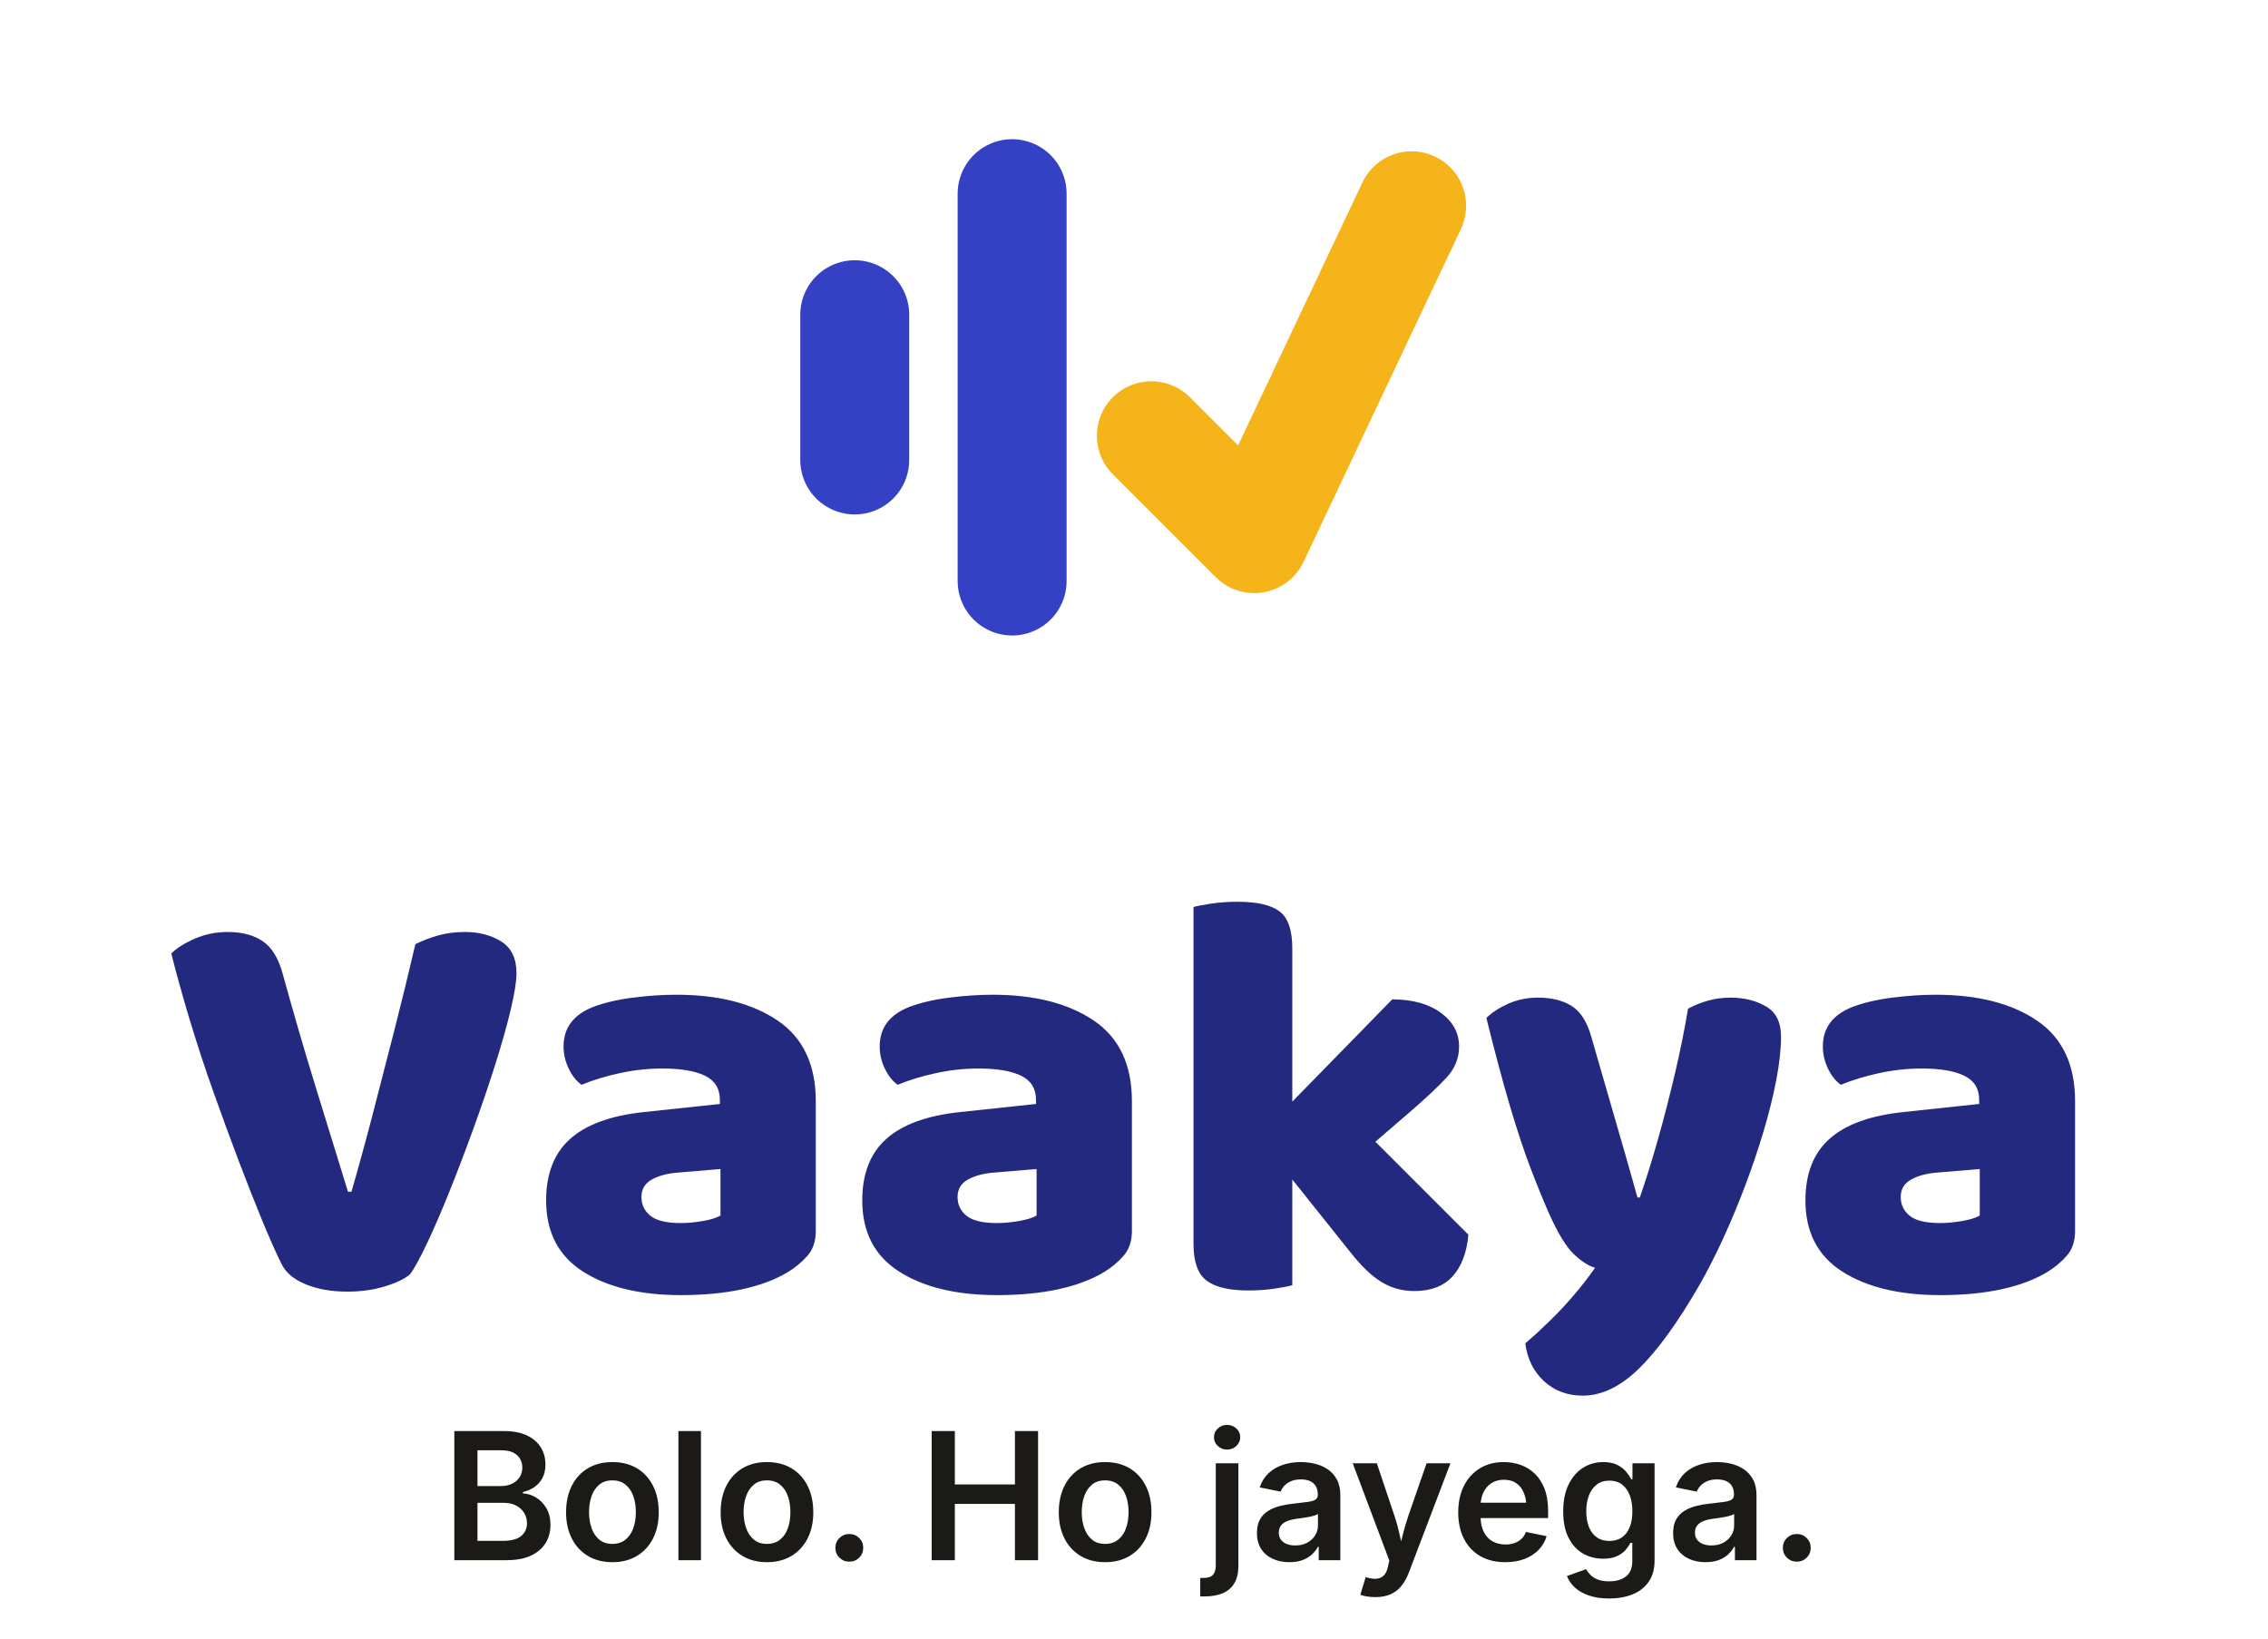
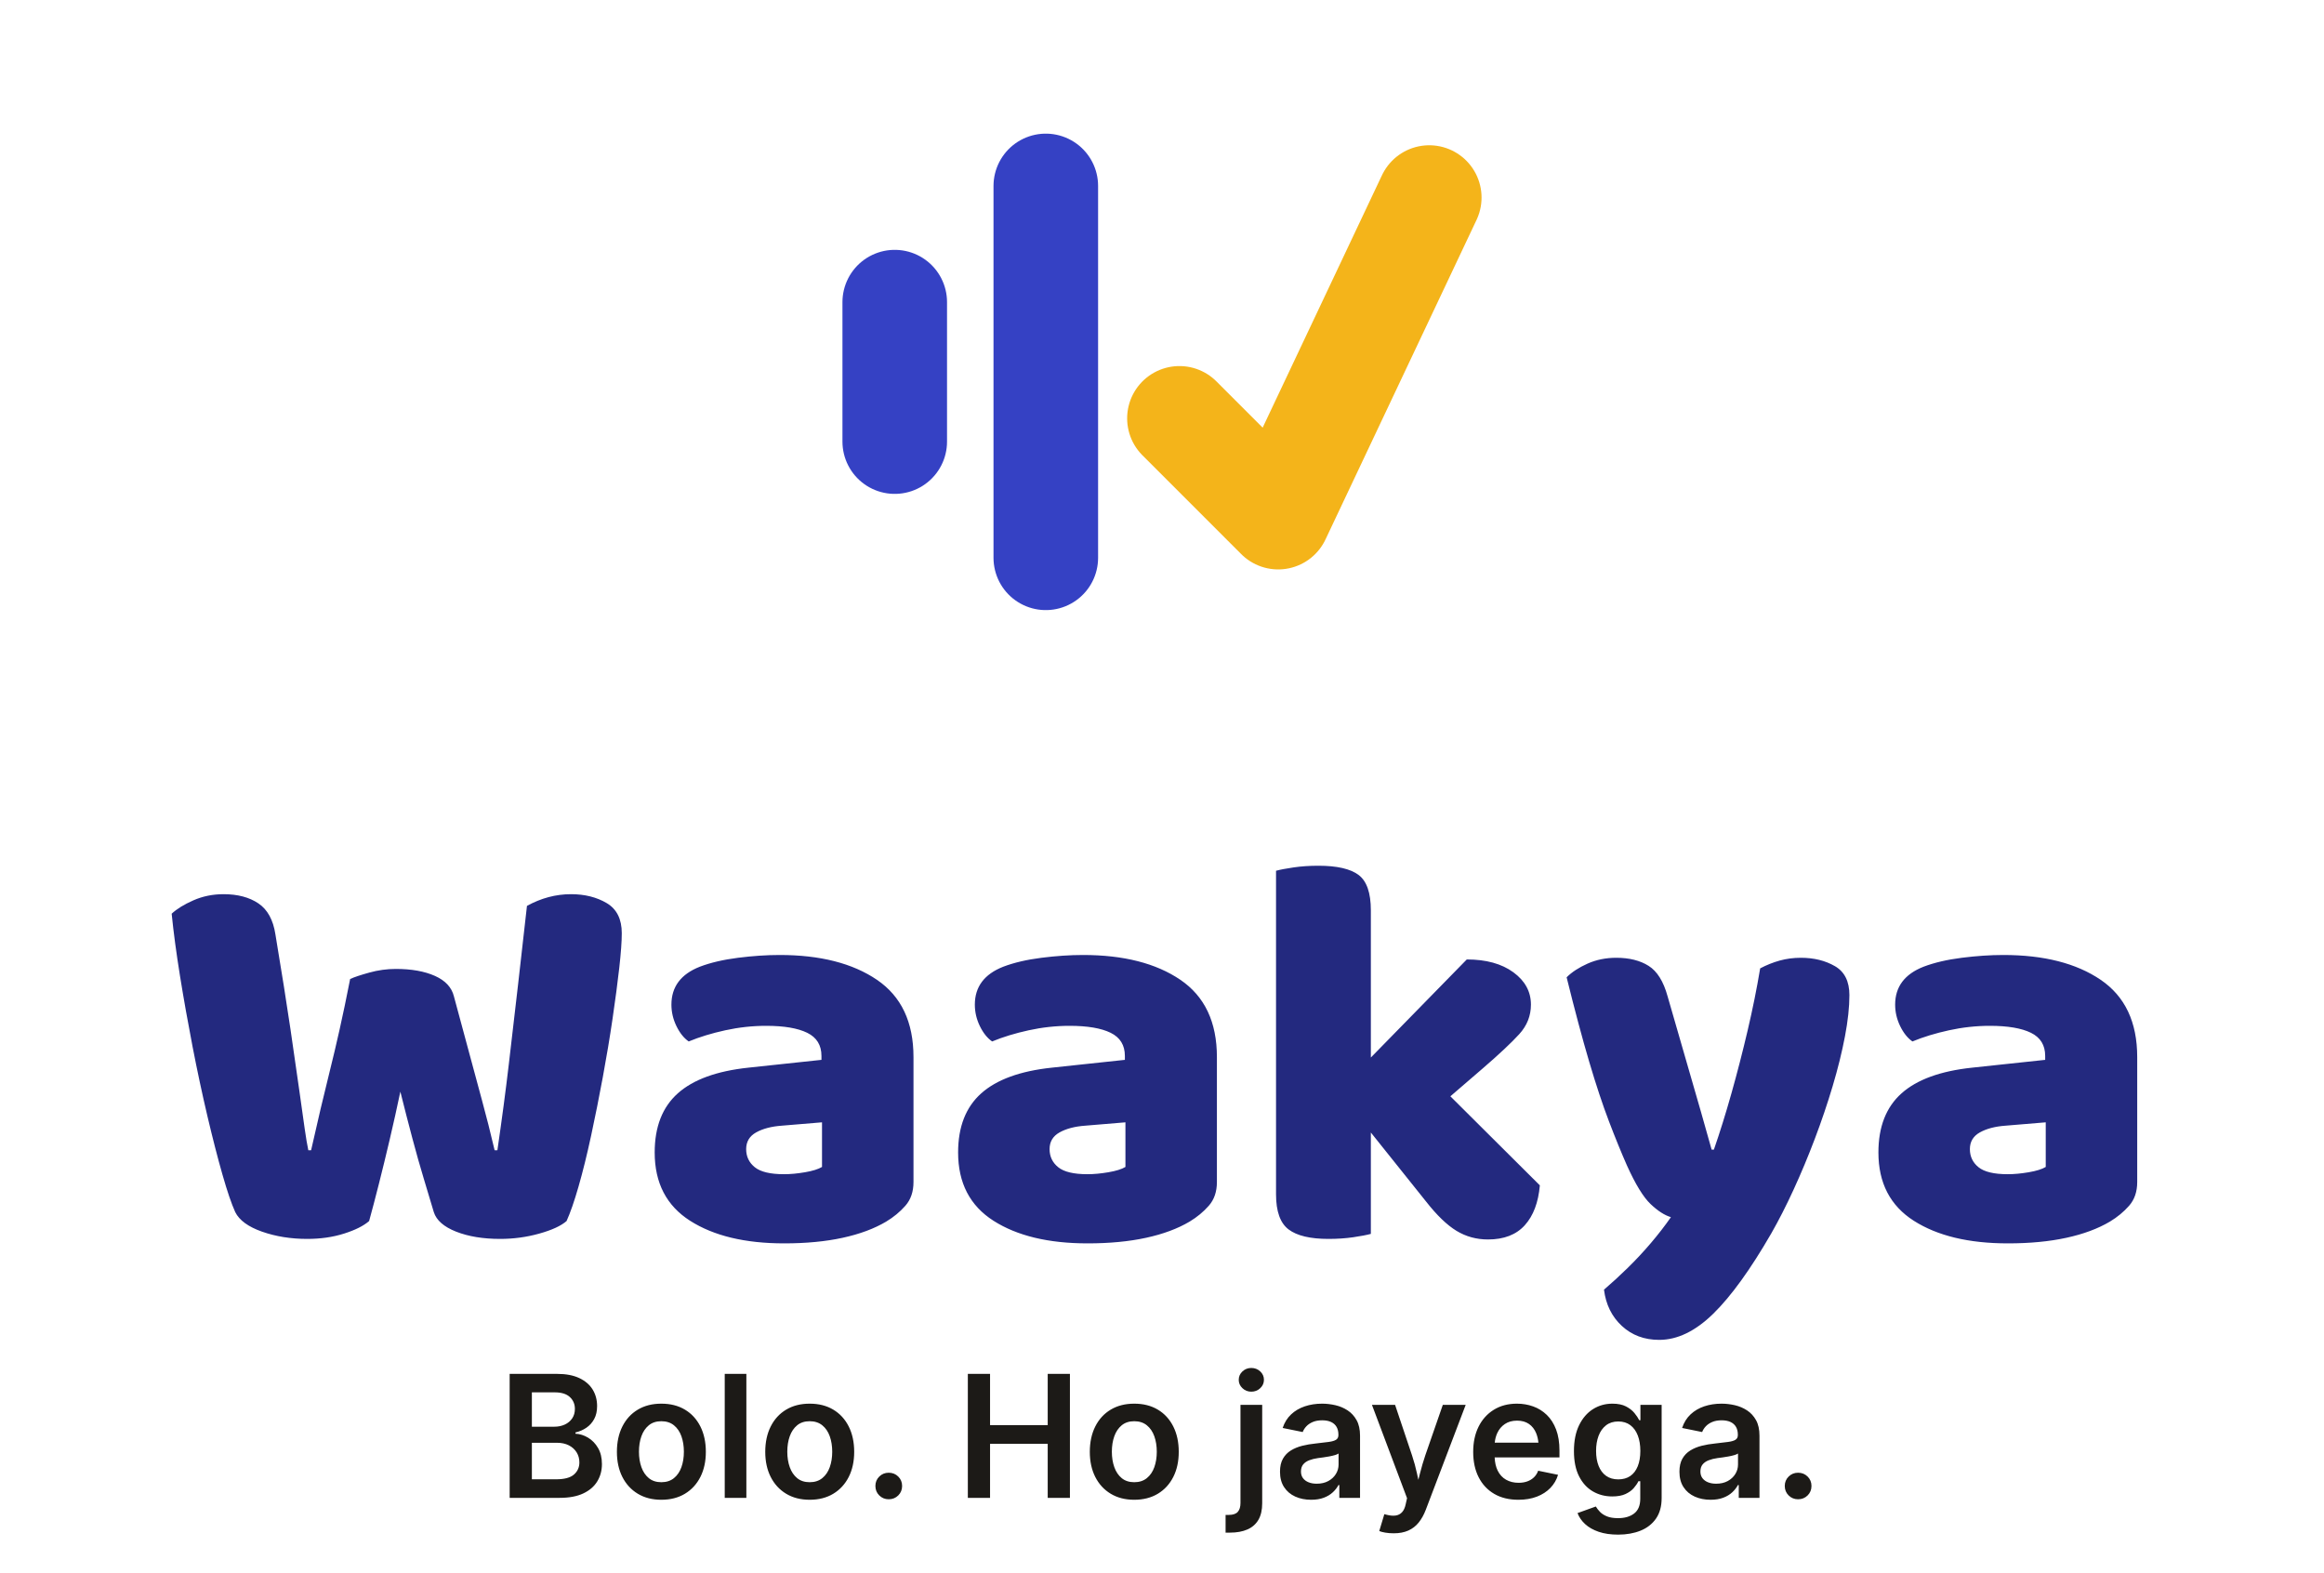
- <svg xmlns="http://www.w3.org/2000/svg" viewBox="0 0 281 203" width="281" height="203">
-   <g transform="translate(92.4 0) scale(1.5)">
+ <svg xmlns="http://www.w3.org/2000/svg" viewBox="0 0 300 203" width="300" height="203">
+   <g transform="translate(102 0) scale(1.5)">
    <g fill="none" stroke-linecap="round" stroke-linejoin="round" stroke-width="9">
      <path d="M9 26v12" stroke="#3541C4" />
      <path d="M22 16v32" stroke="#3541C4" />
      <path d="M33.5 36l8.5 8.5L55 17" stroke="#F4B41A" />
    </g>
  </g>
-   <path transform="translate(20.00 159.34) scale(0.072)" d="M428 -20Q414 -8 384.5 1.0Q355 10 320 10Q279 10 248.5 -2.5Q218 -15 207 -37Q193 -65 174.0 -111.0Q155 -157 133.0 -215.0Q111 -273 89.0 -335.0Q67 -397 48.5 -458.5Q30 -520 17 -572Q31 -586 57.5 -597.5Q84 -609 114 -609Q151 -609 174.5 -593.0Q198 -577 209 -536Q236 -438 263.5 -348.5Q291 -259 321 -162H327Q345 -224 363.5 -295.0Q382 -366 401.0 -440.5Q420 -515 437 -588Q455 -597 476.0 -603.0Q497 -609 522 -609Q559 -609 585.0 -592.5Q611 -576 611 -538Q611 -517 601.0 -475.0Q591 -433 574.0 -379.5Q557 -326 536.5 -269.5Q516 -213 495.5 -162.0Q475 -111 457.0 -73.0Q439 -35 428 -20Z M894 -108Q911 -108 931.5 -111.5Q952 -115 962 -121V-201L890 -195Q862 -193 844.0 -183.0Q826 -173 826 -153Q826 -133 841.5 -120.5Q857 -108 894 -108ZM886 -501Q995 -501 1060.5 -456.5Q1126 -412 1126 -318V-94Q1126 -68 1111.5 -51.5Q1097 -35 1077 -23Q1045 -4 999.0 6.0Q953 16 894 16Q789 16 725.5 -24.5Q662 -65 662 -147Q662 -216 703.5 -253.0Q745 -290 830 -299L961 -313V-320Q961 -349 935.5 -361.5Q910 -374 862 -374Q825 -374 788.5 -366.0Q752 -358 723 -346Q710 -355 701.0 -373.5Q692 -392 692 -412Q692 -460 743 -480Q772 -491 811.5 -496.0Q851 -501 886 -501Z M1438 -108Q1455 -108 1475.5 -111.5Q1496 -115 1506 -121V-201L1434 -195Q1406 -193 1388.0 -183.0Q1370 -173 1370 -153Q1370 -133 1385.5 -120.5Q1401 -108 1438 -108ZM1430 -501Q1539 -501 1604.5 -456.5Q1670 -412 1670 -318V-94Q1670 -68 1655.5 -51.5Q1641 -35 1621 -23Q1589 -4 1543.0 6.0Q1497 16 1438 16Q1333 16 1269.5 -24.5Q1206 -65 1206 -147Q1206 -216 1247.5 -253.0Q1289 -290 1374 -299L1505 -313V-320Q1505 -349 1479.5 -361.5Q1454 -374 1406 -374Q1369 -374 1332.5 -366.0Q1296 -358 1267 -346Q1254 -355 1245.0 -373.5Q1236 -392 1236 -412Q1236 -460 1287 -480Q1316 -491 1355.5 -496.0Q1395 -501 1430 -501Z M1776 -264V-652Q1787 -655 1807.5 -658.0Q1828 -661 1852 -661Q1902 -661 1924.0 -644.5Q1946 -628 1946 -581V-317L2118 -493Q2170 -493 2201.5 -470.0Q2233 -447 2233 -412Q2233 -382 2212.0 -359.0Q2191 -336 2147 -298L2089 -248L2249 -88Q2245 -42 2222.0 -16.5Q2199 9 2156 9Q2125 9 2099.5 -6.5Q2074 -22 2045 -59L1946 -183V-1Q1935 2 1914.5 5.0Q1894 8 1870 8Q1821 8 1798.5 -9.0Q1776 -26 1776 -72Z M2388 -124Q2373 -158 2356.0 -202.5Q2339 -247 2320.5 -309.5Q2302 -372 2280 -461Q2294 -475 2317.5 -485.5Q2341 -496 2369 -496Q2404 -496 2427.0 -481.5Q2450 -467 2461 -427Q2481 -357 2501.0 -288.5Q2521 -220 2540 -152H2544Q2560 -198 2575.5 -253.0Q2591 -308 2604.5 -365.5Q2618 -423 2627 -477Q2644 -486 2662.0 -491.0Q2680 -496 2700 -496Q2735 -496 2761.0 -481.0Q2787 -466 2787 -429Q2787 -397 2779.0 -355.0Q2771 -313 2757.0 -266.0Q2743 -219 2725.0 -171.5Q2707 -124 2687.0 -80.5Q2667 -37 2647 -2Q2591 95 2543.0 142.0Q2495 189 2446 189Q2406 189 2379.0 164.0Q2352 139 2347 99Q2368 81 2389.5 60.0Q2411 39 2431.0 15.5Q2451 -8 2467 -31Q2450 -36 2430.5 -54.5Q2411 -73 2388 -124Z M3061 -108Q3078 -108 3098.5 -111.5Q3119 -115 3129 -121V-201L3057 -195Q3029 -193 3011.0 -183.0Q2993 -173 2993 -153Q2993 -133 3008.5 -120.5Q3024 -108 3061 -108ZM3053 -501Q3162 -501 3227.5 -456.5Q3293 -412 3293 -318V-94Q3293 -68 3278.5 -51.5Q3264 -35 3244 -23Q3212 -4 3166.0 6.0Q3120 16 3061 16Q2956 16 2892.5 -24.5Q2829 -65 2829 -147Q2829 -216 2870.5 -253.0Q2912 -290 2997 -299L3128 -313V-320Q3128 -349 3102.5 -361.5Q3077 -374 3029 -374Q2992 -374 2955.5 -366.0Q2919 -358 2890 -346Q2877 -355 2868.0 -373.5Q2859 -392 2859 -412Q2859 -460 2910 -480Q2939 -491 2978.5 -496.0Q3018 -501 3053 -501Z" fill="#23297F" />
-   <path transform="translate(54.68 193.34) scale(0.01074)" d="M150 0V-1490H720Q881 -1490 988.0 -1439.0Q1095 -1388 1148.0 -1301.0Q1201 -1214 1201 -1103Q1201 -1012 1166.0 -947.5Q1131 -883 1072.5 -843.0Q1014 -803 941 -786V-771Q1020 -767 1093.0 -723.0Q1166 -679 1212.5 -599.0Q1259 -519 1259 -406Q1259 -290 1203.0 -198.0Q1147 -106 1034.5 -53.0Q922 0 751 0ZM417 -223H709Q857 -223 922.5 -280.0Q988 -337 988 -426Q988 -493 955.0 -546.5Q922 -600 861.5 -631.0Q801 -662 718 -662H417ZM417 -855H686Q757 -855 813.0 -881.0Q869 -907 901.5 -955.0Q934 -1003 934 -1069Q934 -1156 873.0 -1212.0Q812 -1268 692 -1268H417Z M1973 23Q1810 23 1690.0 -49.5Q1570 -122 1504.5 -251.5Q1439 -381 1439 -553Q1439 -727 1504.5 -857.5Q1570 -988 1690.0 -1060.0Q1810 -1132 1973 -1132Q2137 -1132 2257.0 -1060.0Q2377 -988 2442.5 -857.5Q2508 -727 2508 -553Q2508 -381 2442.5 -251.5Q2377 -122 2257.0 -49.5Q2137 23 1973 23ZM1973 -188Q2064 -188 2124.5 -237.0Q2185 -286 2214.5 -369.0Q2244 -452 2244 -554Q2244 -657 2214.5 -740.0Q2185 -823 2124.5 -872.0Q2064 -921 1973 -921Q1882 -921 1822.5 -872.0Q1763 -823 1733.5 -740.5Q1704 -658 1704 -554Q1704 -452 1733.5 -369.0Q1763 -286 1822.5 -237.0Q1882 -188 1973 -188Z M2995 -1490V0H2735V-1490Z M3756 23Q3593 23 3473.0 -49.5Q3353 -122 3287.5 -251.5Q3222 -381 3222 -553Q3222 -727 3287.5 -857.5Q3353 -988 3473.0 -1060.0Q3593 -1132 3756 -1132Q3920 -1132 4040.0 -1060.0Q4160 -988 4225.5 -857.5Q4291 -727 4291 -553Q4291 -381 4225.5 -251.5Q4160 -122 4040.0 -49.5Q3920 23 3756 23ZM3756 -188Q3847 -188 3907.5 -237.0Q3968 -286 3997.5 -369.0Q4027 -452 4027 -554Q4027 -657 3997.5 -740.0Q3968 -823 3907.5 -872.0Q3847 -921 3756 -921Q3665 -921 3605.5 -872.0Q3546 -823 3516.5 -740.5Q3487 -658 3487 -554Q3487 -452 3516.5 -369.0Q3546 -286 3605.5 -237.0Q3665 -188 3756 -188Z M4706 17Q4639 17 4592.5 -29.0Q4546 -75 4546 -143Q4546 -210 4592.5 -256.0Q4639 -302 4706 -302Q4774 -302 4820.5 -256.0Q4867 -210 4867 -143Q4867 -75 4820.5 -29.0Q4774 17 4706 17Z M5657 0V-1490H5924V-874H6617V-1490H6884V0H6617V-649H5924V0Z M7657 23Q7494 23 7374.0 -49.5Q7254 -122 7188.5 -251.5Q7123 -381 7123 -553Q7123 -727 7188.5 -857.5Q7254 -988 7374.0 -1060.0Q7494 -1132 7657 -1132Q7821 -1132 7941.0 -1060.0Q8061 -988 8126.5 -857.5Q8192 -727 8192 -553Q8192 -381 8126.5 -251.5Q8061 -122 7941.0 -49.5Q7821 23 7657 23ZM7657 -188Q7748 -188 7808.5 -237.0Q7869 -286 7898.5 -369.0Q7928 -452 7928 -554Q7928 -657 7898.5 -740.0Q7869 -823 7808.5 -872.0Q7748 -921 7657 -921Q7566 -921 7506.5 -872.0Q7447 -823 7417.5 -740.5Q7388 -658 7388 -554Q7388 -452 7417.5 -369.0Q7447 -286 7506.5 -237.0Q7566 -188 7657 -188Z M8934 -1118H9195V65Q9195 186 9149.5 264.0Q9104 342 9017.0 380.0Q8930 418 8808 418H8755V205H8793Q8869 205 8901.5 168.5Q8934 132 8934 62ZM9064 -1276Q9002 -1276 8957.5 -1318.0Q8913 -1360 8913 -1418Q8913 -1478 8957.5 -1519.5Q9002 -1561 9064 -1561Q9127 -1561 9171.5 -1519.5Q9216 -1478 9216 -1419Q9216 -1360 9171.5 -1318.0Q9127 -1276 9064 -1276Z M9783 23Q9677 23 9592.0 -15.5Q9507 -54 9458.0 -129.0Q9409 -204 9409 -314Q9409 -409 9444.5 -471.0Q9480 -533 9540.5 -570.0Q9601 -607 9677.0 -626.0Q9753 -645 9835 -653Q9932 -664 9993.0 -672.0Q10054 -680 10082.5 -698.0Q10111 -716 10111 -754V-759Q10111 -814 10089.0 -852.5Q10067 -891 10023.5 -911.5Q9980 -932 9916 -932Q9851 -932 9803.5 -912.0Q9756 -892 9726.0 -860.0Q9696 -828 9682 -791L9441 -840Q9474 -939 9543.0 -1003.5Q9612 -1068 9707.5 -1100.0Q9803 -1132 9915 -1132Q9994 -1132 10074.5 -1113.5Q10155 -1095 10222.0 -1051.0Q10289 -1007 10330.0 -933.0Q10371 -859 10371 -747V0H10122V-154H10112Q10087 -107 10043.5 -66.5Q10000 -26 9935.5 -1.5Q9871 23 9783 23ZM9850 -170Q9931 -170 9989.5 -202.0Q10048 -234 10080.5 -286.5Q10113 -339 10113 -401V-533Q10100 -523 10069.5 -514.0Q10039 -505 10001.5 -498.0Q9964 -491 9927.5 -486.0Q9891 -481 9866 -478Q9808 -470 9761.0 -452.0Q9714 -434 9687.5 -401.5Q9661 -369 9661 -317Q9661 -269 9685.5 -236.5Q9710 -204 9752.5 -187.0Q9795 -170 9850 -170Z M10602 399 10663 196 10694 204Q10753 219 10799.0 212.5Q10845 206 10876.0 172.5Q10907 139 10920 75L10936 4L10514 -1118H10792L10996 -510Q11032 -402 11055 -295Q11063 -256 11072 -217Q11082 -256 11092 -296Q11119 -403 11155 -510L11366 -1118H11641L11161 144Q11127 233 11076.0 296.5Q11025 360 10951.0 393.0Q10877 426 10776 426Q10721 426 10674.5 418.0Q10628 410 10602 399Z M12274 23Q12105 23 11983.5 -48.0Q11862 -119 11796.5 -248.0Q11731 -377 11731 -552Q11731 -725 11795.5 -855.0Q11860 -985 11978.5 -1058.5Q12097 -1132 12257 -1132Q12359 -1132 12451.5 -1099.0Q12544 -1066 12615.5 -997.0Q12687 -928 12727.5 -821.5Q12768 -715 12768 -568V-486H11989Q11993 -394 12025 -328Q12061 -255 12126.0 -218.0Q12191 -181 12277 -181Q12334 -181 12380.5 -197.5Q12427 -214 12461.0 -246.5Q12495 -279 12512 -326L12751 -277Q12724 -187 12659.0 -119.5Q12594 -52 12496.5 -14.5Q12399 23 12274 23ZM11990 -663H12515Q12509 -725 12488 -777Q12459 -848 12401.5 -888.0Q12344 -928 12258.0 -928.0Q12172 -928 12112.0 -887.5Q12052 -847 12021 -780Q11996 -726 11990 -663Z M13473 442Q13339 442 13239.5 408.0Q13140 374 13076.5 315.5Q13013 257 12985 183L13205 104Q13223 135 13254.5 168.0Q13286 201 13338.5 222.5Q13391 244 13472 244Q13593 244 13666.0 187.5Q13739 131 13739 11V-200H13717Q13698 -160 13661.0 -117.5Q13624 -75 13561.5 -46.0Q13499 -17 13402 -17Q13274 -17 13169.5 -77.5Q13065 -138 13003.5 -259.0Q12942 -380 12942 -562Q12942 -746 13004.0 -873.0Q13066 -1000 13170.5 -1066.0Q13275 -1132 13404 -1132Q13503 -1132 13567.0 -1099.0Q13631 -1066 13669.0 -1019.5Q13707 -973 13727 -933H13741V-1118H13996V3Q13996 152 13928.0 249.5Q13860 347 13742.0 394.5Q13624 442 13473 442ZM13475 -222Q13560 -222 13619.0 -262.5Q13678 -303 13709.0 -380.0Q13740 -457 13740 -564Q13740 -670 13709.5 -749.5Q13679 -829 13620.0 -873.5Q13561 -918 13475 -918Q13387 -918 13327.5 -871.5Q13268 -825 13238.0 -745.5Q13208 -666 13208 -564Q13208 -461 13238.5 -384.0Q13269 -307 13328.5 -264.5Q13388 -222 13475 -222Z M14584 23Q14478 23 14393.0 -15.5Q14308 -54 14259.0 -129.0Q14210 -204 14210 -314Q14210 -409 14245.5 -471.0Q14281 -533 14341.5 -570.0Q14402 -607 14478.0 -626.0Q14554 -645 14636 -653Q14733 -664 14794.0 -672.0Q14855 -680 14883.5 -698.0Q14912 -716 14912 -754V-759Q14912 -814 14890.0 -852.5Q14868 -891 14824.5 -911.5Q14781 -932 14717 -932Q14652 -932 14604.5 -912.0Q14557 -892 14527.0 -860.0Q14497 -828 14483 -791L14242 -840Q14275 -939 14344.0 -1003.5Q14413 -1068 14508.5 -1100.0Q14604 -1132 14716 -1132Q14795 -1132 14875.5 -1113.5Q14956 -1095 15023.0 -1051.0Q15090 -1007 15131.0 -933.0Q15172 -859 15172 -747V0H14923V-154H14913Q14888 -107 14844.5 -66.5Q14801 -26 14736.5 -1.5Q14672 23 14584 23ZM14651 -170Q14732 -170 14790.5 -202.0Q14849 -234 14881.5 -286.5Q14914 -339 14914 -401V-533Q14901 -523 14870.5 -514.0Q14840 -505 14802.5 -498.0Q14765 -491 14728.5 -486.0Q14692 -481 14667 -478Q14609 -470 14562.0 -452.0Q14515 -434 14488.5 -401.5Q14462 -369 14462 -317Q14462 -269 14486.5 -236.5Q14511 -204 14553.5 -187.0Q14596 -170 14651 -170Z M15636 17Q15569 17 15522.5 -29.0Q15476 -75 15476 -143Q15476 -210 15522.5 -256.0Q15569 -302 15636 -302Q15704 -302 15750.5 -256.0Q15797 -210 15797 -143Q15797 -75 15750.5 -29.0Q15704 17 15636 17Z" fill="#1C1A17" />
+   <path transform="translate(20.36 159.34) scale(0.072)" d="M345-458L345-458Q356-463 379.5-469.5Q403-476 427-476L427-476Q469-476 497-463.5Q525-451 531-427L531-427Q546-372 558-327Q570-282 581.5-240Q593-198 604-151L604-151L609-151Q621-233 629.5-305.5Q638-378 646-447.5Q654-517 662-589L662-589Q700-610 741-610L741-610Q778-610 805-594Q832-578 832-540L832-540Q832-518 827.5-478Q823-438 815.5-387Q808-336 798-282Q788-228 777-177Q766-126 754.5-86Q743-46 733-24L733-24Q718-11 684-1.5Q650 8 614 8L614 8Q568 8 535-5Q502-18 495-40L495-40Q487-67 477-100Q467-133 456.5-172.5Q446-212 435-256L435-256Q426-213 416-170.5Q406-128 396.5-90.5Q387-53 379-24L379-24Q364-11 334-1.5Q304 8 268 8L268 8Q224 8 187-5Q150-18 139-40L139-40Q129-62 116-107.5Q103-153 89-212.5Q75-272 62.5-336.5Q50-401 40-463Q30-525 25-575L25-575Q39-588 64-599Q89-610 118-610L118-610Q156-610 180.5-593.5Q205-577 211-538L211-538Q228-436 238-368Q248-300 254-257Q260-214 263.5-189.5Q267-165 270-151L270-151L275-151Q284-191 292-225Q300-259 308.5-293Q317-327 326-367Q335-407 345-458ZM1123-108L1123-108Q1140-108 1160.5-111.5Q1181-115 1191-121L1191-121L1191-201L1119-195Q1091-193 1073-183Q1055-173 1055-153L1055-153Q1055-133 1070.5-120.5Q1086-108 1123-108ZM1115-501L1115-501Q1224-501 1289.5-456.5Q1355-412 1355-318L1355-318L1355-94Q1355-68 1340.5-51.5Q1326-35 1306-23L1306-23Q1274-4 1228 6Q1182 16 1123 16L1123 16Q1018 16 954.5-24.5Q891-65 891-147L891-147Q891-216 932.5-253Q974-290 1059-299L1059-299L1190-313L1190-320Q1190-349 1164.5-361.5Q1139-374 1091-374L1091-374Q1054-374 1017.5-366Q981-358 952-346L952-346Q939-355 930-373.5Q921-392 921-412L921-412Q921-460 972-480L972-480Q1001-491 1040.5-496Q1080-501 1115-501ZM1667-108L1667-108Q1684-108 1704.5-111.5Q1725-115 1735-121L1735-121L1735-201L1663-195Q1635-193 1617-183Q1599-173 1599-153L1599-153Q1599-133 1614.5-120.5Q1630-108 1667-108ZM1659-501L1659-501Q1768-501 1833.5-456.5Q1899-412 1899-318L1899-318L1899-94Q1899-68 1884.5-51.5Q1870-35 1850-23L1850-23Q1818-4 1772 6Q1726 16 1667 16L1667 16Q1562 16 1498.5-24.5Q1435-65 1435-147L1435-147Q1435-216 1476.5-253Q1518-290 1603-299L1603-299L1734-313L1734-320Q1734-349 1708.5-361.5Q1683-374 1635-374L1635-374Q1598-374 1561.5-366Q1525-358 1496-346L1496-346Q1483-355 1474-373.5Q1465-392 1465-412L1465-412Q1465-460 1516-480L1516-480Q1545-491 1584.5-496Q1624-501 1659-501ZM2376-298L2246-186L2122-263L2347-493Q2399-493 2430.5-470Q2462-447 2462-412L2462-412Q2462-382 2441-359Q2420-336 2376-298L2376-298ZM2274-59L2130-239L2267-298L2478-88Q2474-42 2451-16.5Q2428 9 2385 9L2385 9Q2354 9 2328.5-6.5Q2303-22 2274-59L2274-59ZM2005-72L2005-264L2175-264L2175-1Q2164 2 2143.5 5Q2123 8 2099 8L2099 8Q2050 8 2027.5-9Q2005-26 2005-72L2005-72ZM2175-581L2175-175L2005-175L2005-652Q2016-655 2036.5-658Q2057-661 2081-661L2081-661Q2131-661 2153-644.5Q2175-628 2175-581L2175-581ZM2634-124L2634-124Q2619-158 2602-202.5Q2585-247 2566.5-309.5Q2548-372 2526-461L2526-461Q2540-475 2563.5-485.5Q2587-496 2615-496L2615-496Q2650-496 2673-481.5Q2696-467 2707-427L2707-427Q2727-357 2747-288.5Q2767-220 2786-152L2786-152L2790-152Q2806-198 2821.5-253Q2837-308 2850.5-365.5Q2864-423 2873-477L2873-477Q2890-486 2908-491Q2926-496 2946-496L2946-496Q2981-496 3007-481Q3033-466 3033-429L3033-429Q3033-397 3025-355Q3017-313 3003-266Q2989-219 2971-171.5Q2953-124 2933-80.5Q2913-37 2893-2L2893-2Q2837 95 2789 142Q2741 189 2692 189L2692 189Q2652 189 2625 164Q2598 139 2593 99L2593 99Q2614 81 2635.5 60Q2657 39 2677 15.5Q2697-8 2713-31L2713-31Q2696-36 2676.5-54.5Q2657-73 2634-124ZM3317-108L3317-108Q3334-108 3354.5-111.5Q3375-115 3385-121L3385-121L3385-201L3313-195Q3285-193 3267-183Q3249-173 3249-153L3249-153Q3249-133 3264.5-120.5Q3280-108 3317-108ZM3309-501L3309-501Q3418-501 3483.5-456.5Q3549-412 3549-318L3549-318L3549-94Q3549-68 3534.5-51.5Q3520-35 3500-23L3500-23Q3468-4 3422 6Q3376 16 3317 16L3317 16Q3212 16 3148.5-24.5Q3085-65 3085-147L3085-147Q3085-216 3126.5-253Q3168-290 3253-299L3253-299L3384-313L3384-320Q3384-349 3358.5-361.5Q3333-374 3285-374L3285-374Q3248-374 3211.5-366Q3175-358 3146-346L3146-346Q3133-355 3124-373.5Q3115-392 3115-412L3115-412Q3115-460 3166-480L3166-480Q3195-491 3234.5-496Q3274-501 3309-501Z" fill="#23297F" />
+   <path transform="translate(64.18 193.34) scale(0.01074)" d="M150 0V-1490H720Q881 -1490 988.0 -1439.0Q1095 -1388 1148.0 -1301.0Q1201 -1214 1201 -1103Q1201 -1012 1166.0 -947.5Q1131 -883 1072.5 -843.0Q1014 -803 941 -786V-771Q1020 -767 1093.0 -723.0Q1166 -679 1212.5 -599.0Q1259 -519 1259 -406Q1259 -290 1203.0 -198.0Q1147 -106 1034.5 -53.0Q922 0 751 0ZM417 -223H709Q857 -223 922.5 -280.0Q988 -337 988 -426Q988 -493 955.0 -546.5Q922 -600 861.5 -631.0Q801 -662 718 -662H417ZM417 -855H686Q757 -855 813.0 -881.0Q869 -907 901.5 -955.0Q934 -1003 934 -1069Q934 -1156 873.0 -1212.0Q812 -1268 692 -1268H417Z M1973 23Q1810 23 1690.0 -49.5Q1570 -122 1504.5 -251.5Q1439 -381 1439 -553Q1439 -727 1504.5 -857.5Q1570 -988 1690.0 -1060.0Q1810 -1132 1973 -1132Q2137 -1132 2257.0 -1060.0Q2377 -988 2442.5 -857.5Q2508 -727 2508 -553Q2508 -381 2442.5 -251.5Q2377 -122 2257.0 -49.5Q2137 23 1973 23ZM1973 -188Q2064 -188 2124.5 -237.0Q2185 -286 2214.5 -369.0Q2244 -452 2244 -554Q2244 -657 2214.5 -740.0Q2185 -823 2124.5 -872.0Q2064 -921 1973 -921Q1882 -921 1822.5 -872.0Q1763 -823 1733.5 -740.5Q1704 -658 1704 -554Q1704 -452 1733.5 -369.0Q1763 -286 1822.5 -237.0Q1882 -188 1973 -188Z M2995 -1490V0H2735V-1490Z M3756 23Q3593 23 3473.0 -49.5Q3353 -122 3287.5 -251.5Q3222 -381 3222 -553Q3222 -727 3287.5 -857.5Q3353 -988 3473.0 -1060.0Q3593 -1132 3756 -1132Q3920 -1132 4040.0 -1060.0Q4160 -988 4225.5 -857.5Q4291 -727 4291 -553Q4291 -381 4225.5 -251.5Q4160 -122 4040.0 -49.5Q3920 23 3756 23ZM3756 -188Q3847 -188 3907.5 -237.0Q3968 -286 3997.5 -369.0Q4027 -452 4027 -554Q4027 -657 3997.5 -740.0Q3968 -823 3907.5 -872.0Q3847 -921 3756 -921Q3665 -921 3605.5 -872.0Q3546 -823 3516.5 -740.5Q3487 -658 3487 -554Q3487 -452 3516.5 -369.0Q3546 -286 3605.5 -237.0Q3665 -188 3756 -188Z M4706 17Q4639 17 4592.5 -29.0Q4546 -75 4546 -143Q4546 -210 4592.5 -256.0Q4639 -302 4706 -302Q4774 -302 4820.5 -256.0Q4867 -210 4867 -143Q4867 -75 4820.5 -29.0Q4774 17 4706 17Z M5657 0V-1490H5924V-874H6617V-1490H6884V0H6617V-649H5924V0Z M7657 23Q7494 23 7374.0 -49.5Q7254 -122 7188.5 -251.5Q7123 -381 7123 -553Q7123 -727 7188.5 -857.5Q7254 -988 7374.0 -1060.0Q7494 -1132 7657 -1132Q7821 -1132 7941.0 -1060.0Q8061 -988 8126.5 -857.5Q8192 -727 8192 -553Q8192 -381 8126.5 -251.5Q8061 -122 7941.0 -49.5Q7821 23 7657 23ZM7657 -188Q7748 -188 7808.5 -237.0Q7869 -286 7898.5 -369.0Q7928 -452 7928 -554Q7928 -657 7898.5 -740.0Q7869 -823 7808.5 -872.0Q7748 -921 7657 -921Q7566 -921 7506.5 -872.0Q7447 -823 7417.5 -740.5Q7388 -658 7388 -554Q7388 -452 7417.5 -369.0Q7447 -286 7506.5 -237.0Q7566 -188 7657 -188Z M8934 -1118H9195V65Q9195 186 9149.5 264.0Q9104 342 9017.0 380.0Q8930 418 8808 418H8755V205H8793Q8869 205 8901.5 168.5Q8934 132 8934 62ZM9064 -1276Q9002 -1276 8957.5 -1318.0Q8913 -1360 8913 -1418Q8913 -1478 8957.5 -1519.5Q9002 -1561 9064 -1561Q9127 -1561 9171.5 -1519.5Q9216 -1478 9216 -1419Q9216 -1360 9171.5 -1318.0Q9127 -1276 9064 -1276Z M9783 23Q9677 23 9592.0 -15.5Q9507 -54 9458.0 -129.0Q9409 -204 9409 -314Q9409 -409 9444.5 -471.0Q9480 -533 9540.5 -570.0Q9601 -607 9677.0 -626.0Q9753 -645 9835 -653Q9932 -664 9993.0 -672.0Q10054 -680 10082.5 -698.0Q10111 -716 10111 -754V-759Q10111 -814 10089.0 -852.5Q10067 -891 10023.5 -911.5Q9980 -932 9916 -932Q9851 -932 9803.5 -912.0Q9756 -892 9726.0 -860.0Q9696 -828 9682 -791L9441 -840Q9474 -939 9543.0 -1003.5Q9612 -1068 9707.5 -1100.0Q9803 -1132 9915 -1132Q9994 -1132 10074.5 -1113.5Q10155 -1095 10222.0 -1051.0Q10289 -1007 10330.0 -933.0Q10371 -859 10371 -747V0H10122V-154H10112Q10087 -107 10043.5 -66.5Q10000 -26 9935.5 -1.5Q9871 23 9783 23ZM9850 -170Q9931 -170 9989.5 -202.0Q10048 -234 10080.5 -286.5Q10113 -339 10113 -401V-533Q10100 -523 10069.5 -514.0Q10039 -505 10001.5 -498.0Q9964 -491 9927.5 -486.0Q9891 -481 9866 -478Q9808 -470 9761.0 -452.0Q9714 -434 9687.5 -401.5Q9661 -369 9661 -317Q9661 -269 9685.5 -236.5Q9710 -204 9752.5 -187.0Q9795 -170 9850 -170Z M10602 399 10663 196 10694 204Q10753 219 10799.0 212.5Q10845 206 10876.0 172.5Q10907 139 10920 75L10936 4L10514 -1118H10792L10996 -510Q11032 -402 11055 -295Q11063 -256 11072 -217Q11082 -256 11092 -296Q11119 -403 11155 -510L11366 -1118H11641L11161 144Q11127 233 11076.0 296.5Q11025 360 10951.0 393.0Q10877 426 10776 426Q10721 426 10674.5 418.0Q10628 410 10602 399Z M12274 23Q12105 23 11983.5 -48.0Q11862 -119 11796.5 -248.0Q11731 -377 11731 -552Q11731 -725 11795.5 -855.0Q11860 -985 11978.5 -1058.5Q12097 -1132 12257 -1132Q12359 -1132 12451.5 -1099.0Q12544 -1066 12615.5 -997.0Q12687 -928 12727.5 -821.5Q12768 -715 12768 -568V-486H11989Q11993 -394 12025 -328Q12061 -255 12126.0 -218.0Q12191 -181 12277 -181Q12334 -181 12380.5 -197.5Q12427 -214 12461.0 -246.5Q12495 -279 12512 -326L12751 -277Q12724 -187 12659.0 -119.5Q12594 -52 12496.5 -14.5Q12399 23 12274 23ZM11990 -663H12515Q12509 -725 12488 -777Q12459 -848 12401.5 -888.0Q12344 -928 12258.0 -928.0Q12172 -928 12112.0 -887.5Q12052 -847 12021 -780Q11996 -726 11990 -663Z M13473 442Q13339 442 13239.5 408.0Q13140 374 13076.5 315.5Q13013 257 12985 183L13205 104Q13223 135 13254.5 168.0Q13286 201 13338.5 222.5Q13391 244 13472 244Q13593 244 13666.0 187.5Q13739 131 13739 11V-200H13717Q13698 -160 13661.0 -117.5Q13624 -75 13561.5 -46.0Q13499 -17 13402 -17Q13274 -17 13169.5 -77.5Q13065 -138 13003.5 -259.0Q12942 -380 12942 -562Q12942 -746 13004.0 -873.0Q13066 -1000 13170.5 -1066.0Q13275 -1132 13404 -1132Q13503 -1132 13567.0 -1099.0Q13631 -1066 13669.0 -1019.5Q13707 -973 13727 -933H13741V-1118H13996V3Q13996 152 13928.0 249.5Q13860 347 13742.0 394.5Q13624 442 13473 442ZM13475 -222Q13560 -222 13619.0 -262.5Q13678 -303 13709.0 -380.0Q13740 -457 13740 -564Q13740 -670 13709.5 -749.5Q13679 -829 13620.0 -873.5Q13561 -918 13475 -918Q13387 -918 13327.5 -871.5Q13268 -825 13238.0 -745.5Q13208 -666 13208 -564Q13208 -461 13238.5 -384.0Q13269 -307 13328.5 -264.5Q13388 -222 13475 -222Z M14584 23Q14478 23 14393.0 -15.5Q14308 -54 14259.0 -129.0Q14210 -204 14210 -314Q14210 -409 14245.5 -471.0Q14281 -533 14341.5 -570.0Q14402 -607 14478.0 -626.0Q14554 -645 14636 -653Q14733 -664 14794.0 -672.0Q14855 -680 14883.5 -698.0Q14912 -716 14912 -754V-759Q14912 -814 14890.0 -852.5Q14868 -891 14824.5 -911.5Q14781 -932 14717 -932Q14652 -932 14604.5 -912.0Q14557 -892 14527.0 -860.0Q14497 -828 14483 -791L14242 -840Q14275 -939 14344.0 -1003.5Q14413 -1068 14508.5 -1100.0Q14604 -1132 14716 -1132Q14795 -1132 14875.5 -1113.5Q14956 -1095 15023.0 -1051.0Q15090 -1007 15131.0 -933.0Q15172 -859 15172 -747V0H14923V-154H14913Q14888 -107 14844.5 -66.5Q14801 -26 14736.5 -1.5Q14672 23 14584 23ZM14651 -170Q14732 -170 14790.5 -202.0Q14849 -234 14881.5 -286.5Q14914 -339 14914 -401V-533Q14901 -523 14870.5 -514.0Q14840 -505 14802.5 -498.0Q14765 -491 14728.5 -486.0Q14692 -481 14667 -478Q14609 -470 14562.0 -452.0Q14515 -434 14488.5 -401.5Q14462 -369 14462 -317Q14462 -269 14486.5 -236.5Q14511 -204 14553.5 -187.0Q14596 -170 14651 -170Z M15636 17Q15569 17 15522.5 -29.0Q15476 -75 15476 -143Q15476 -210 15522.5 -256.0Q15569 -302 15636 -302Q15704 -302 15750.5 -256.0Q15797 -210 15797 -143Q15797 -75 15750.5 -29.0Q15704 17 15636 17Z" fill="#1C1A17" />
</svg>
